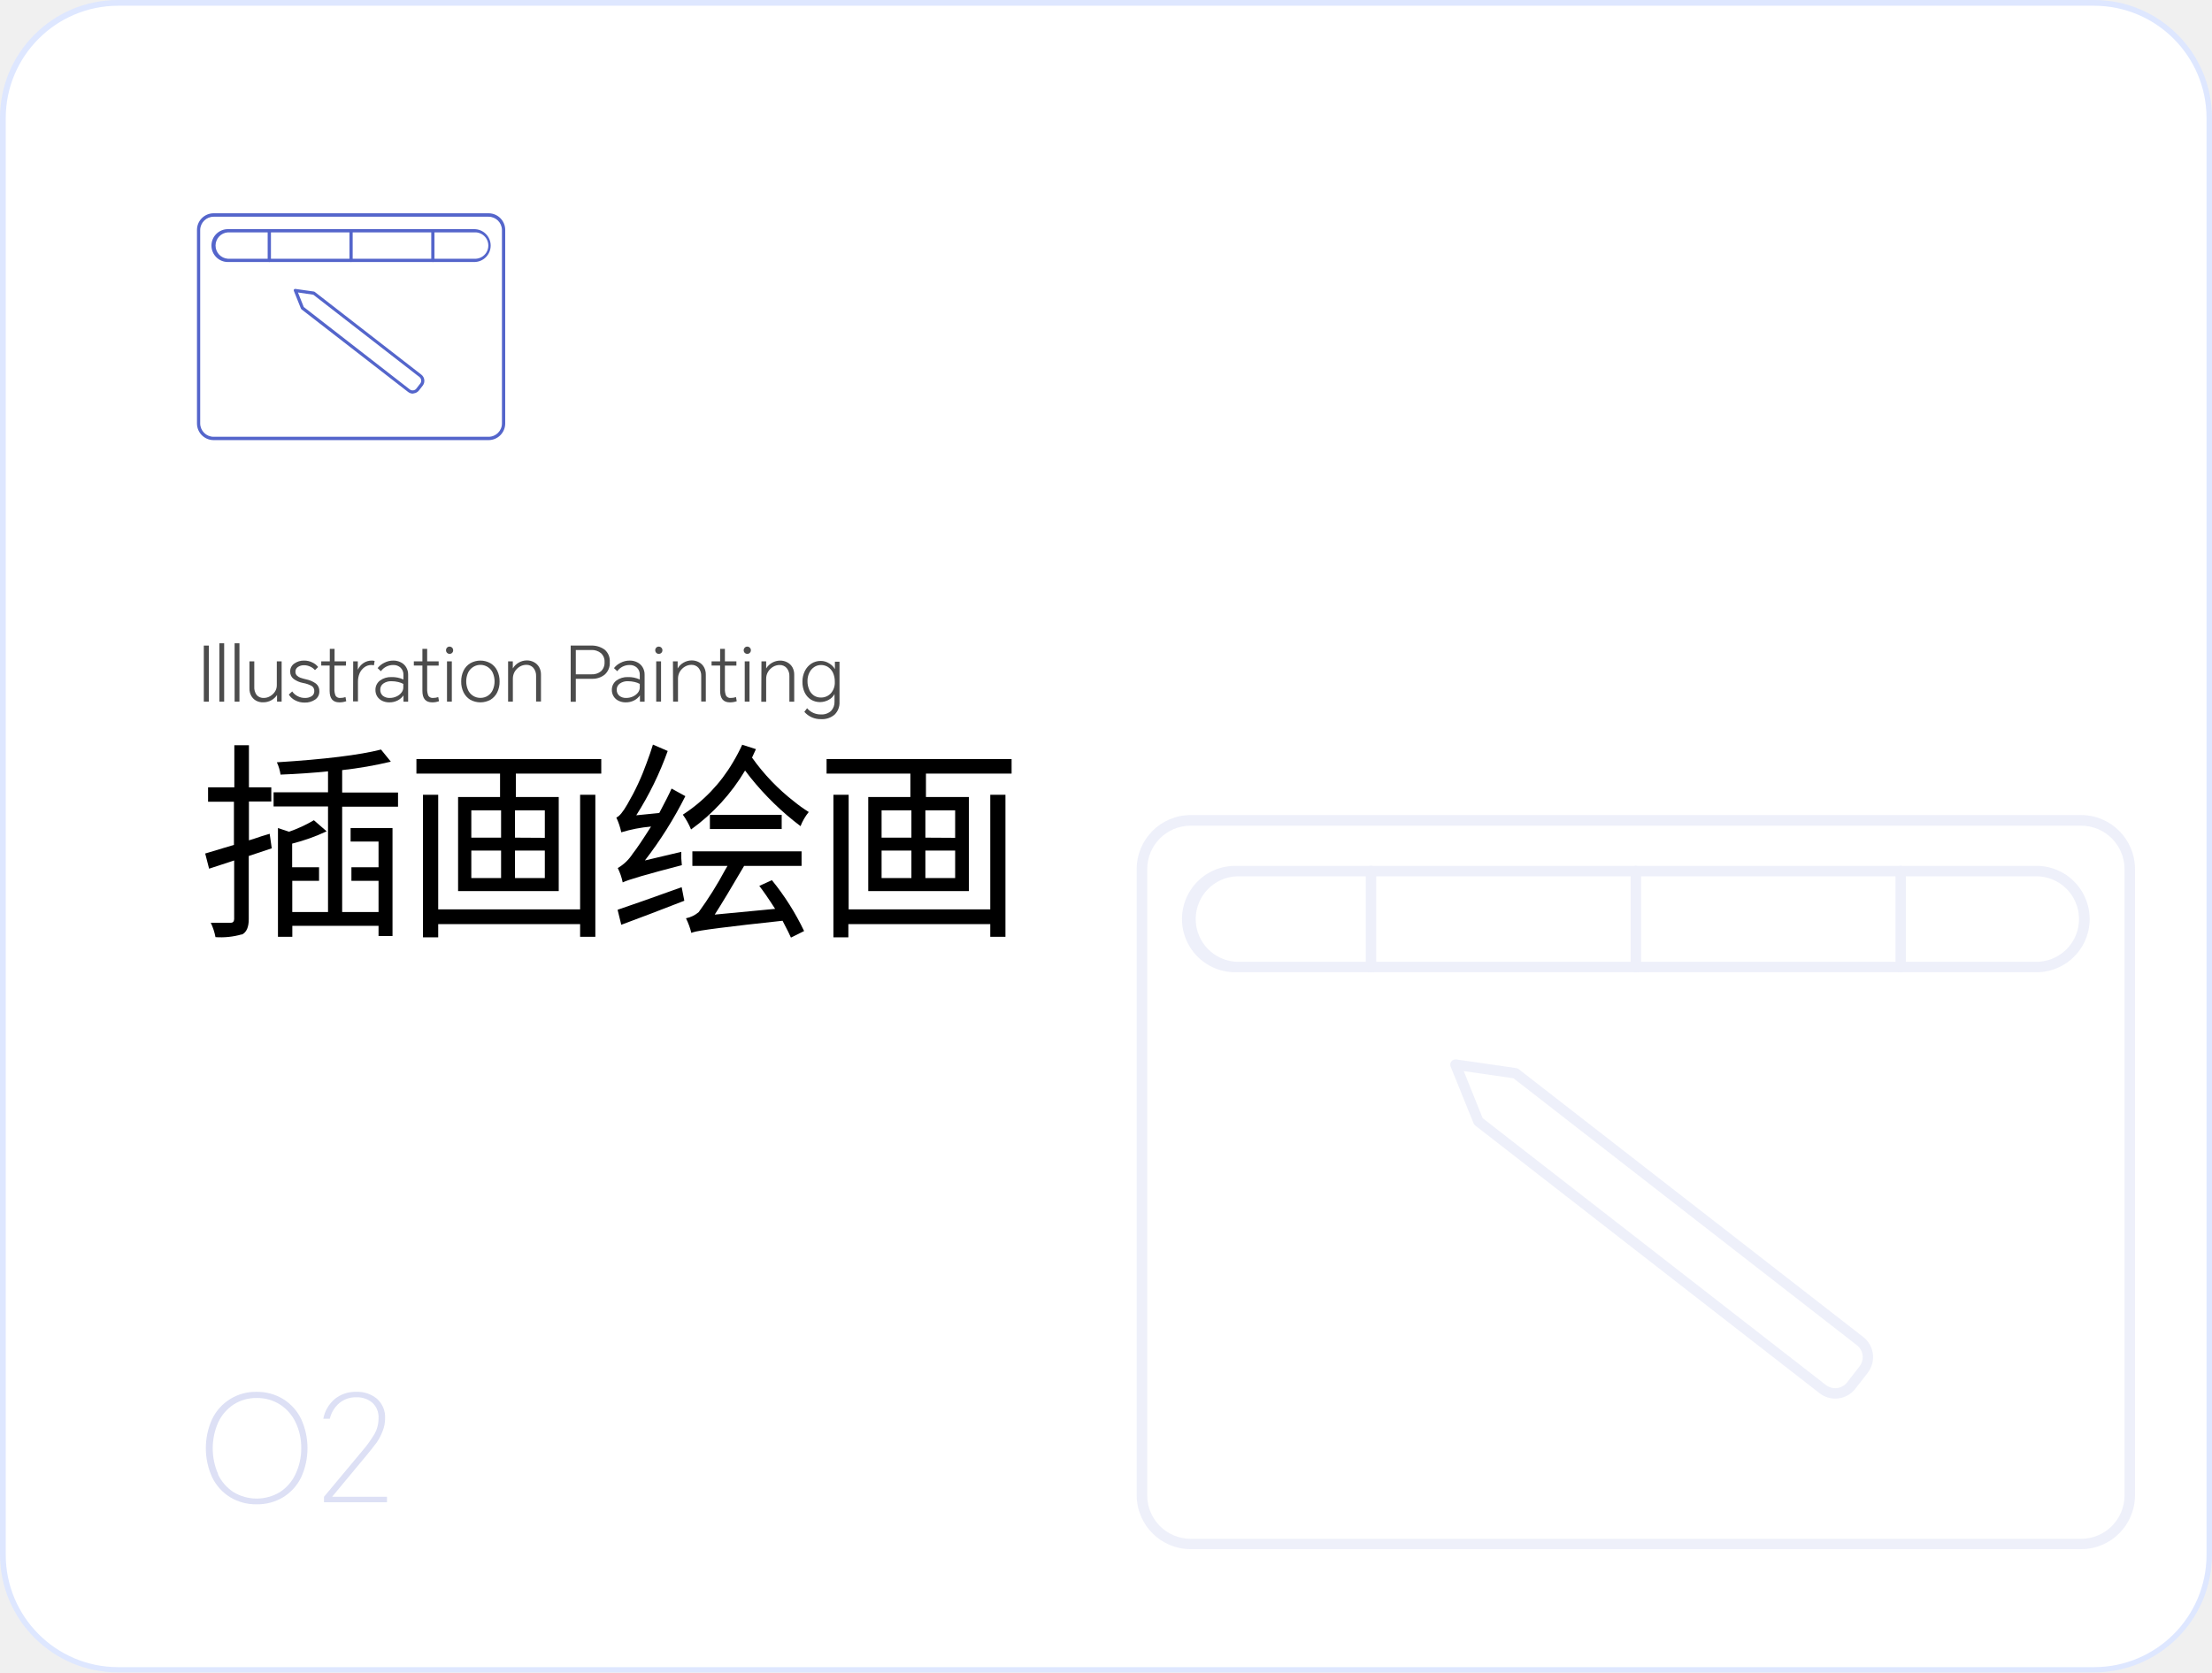
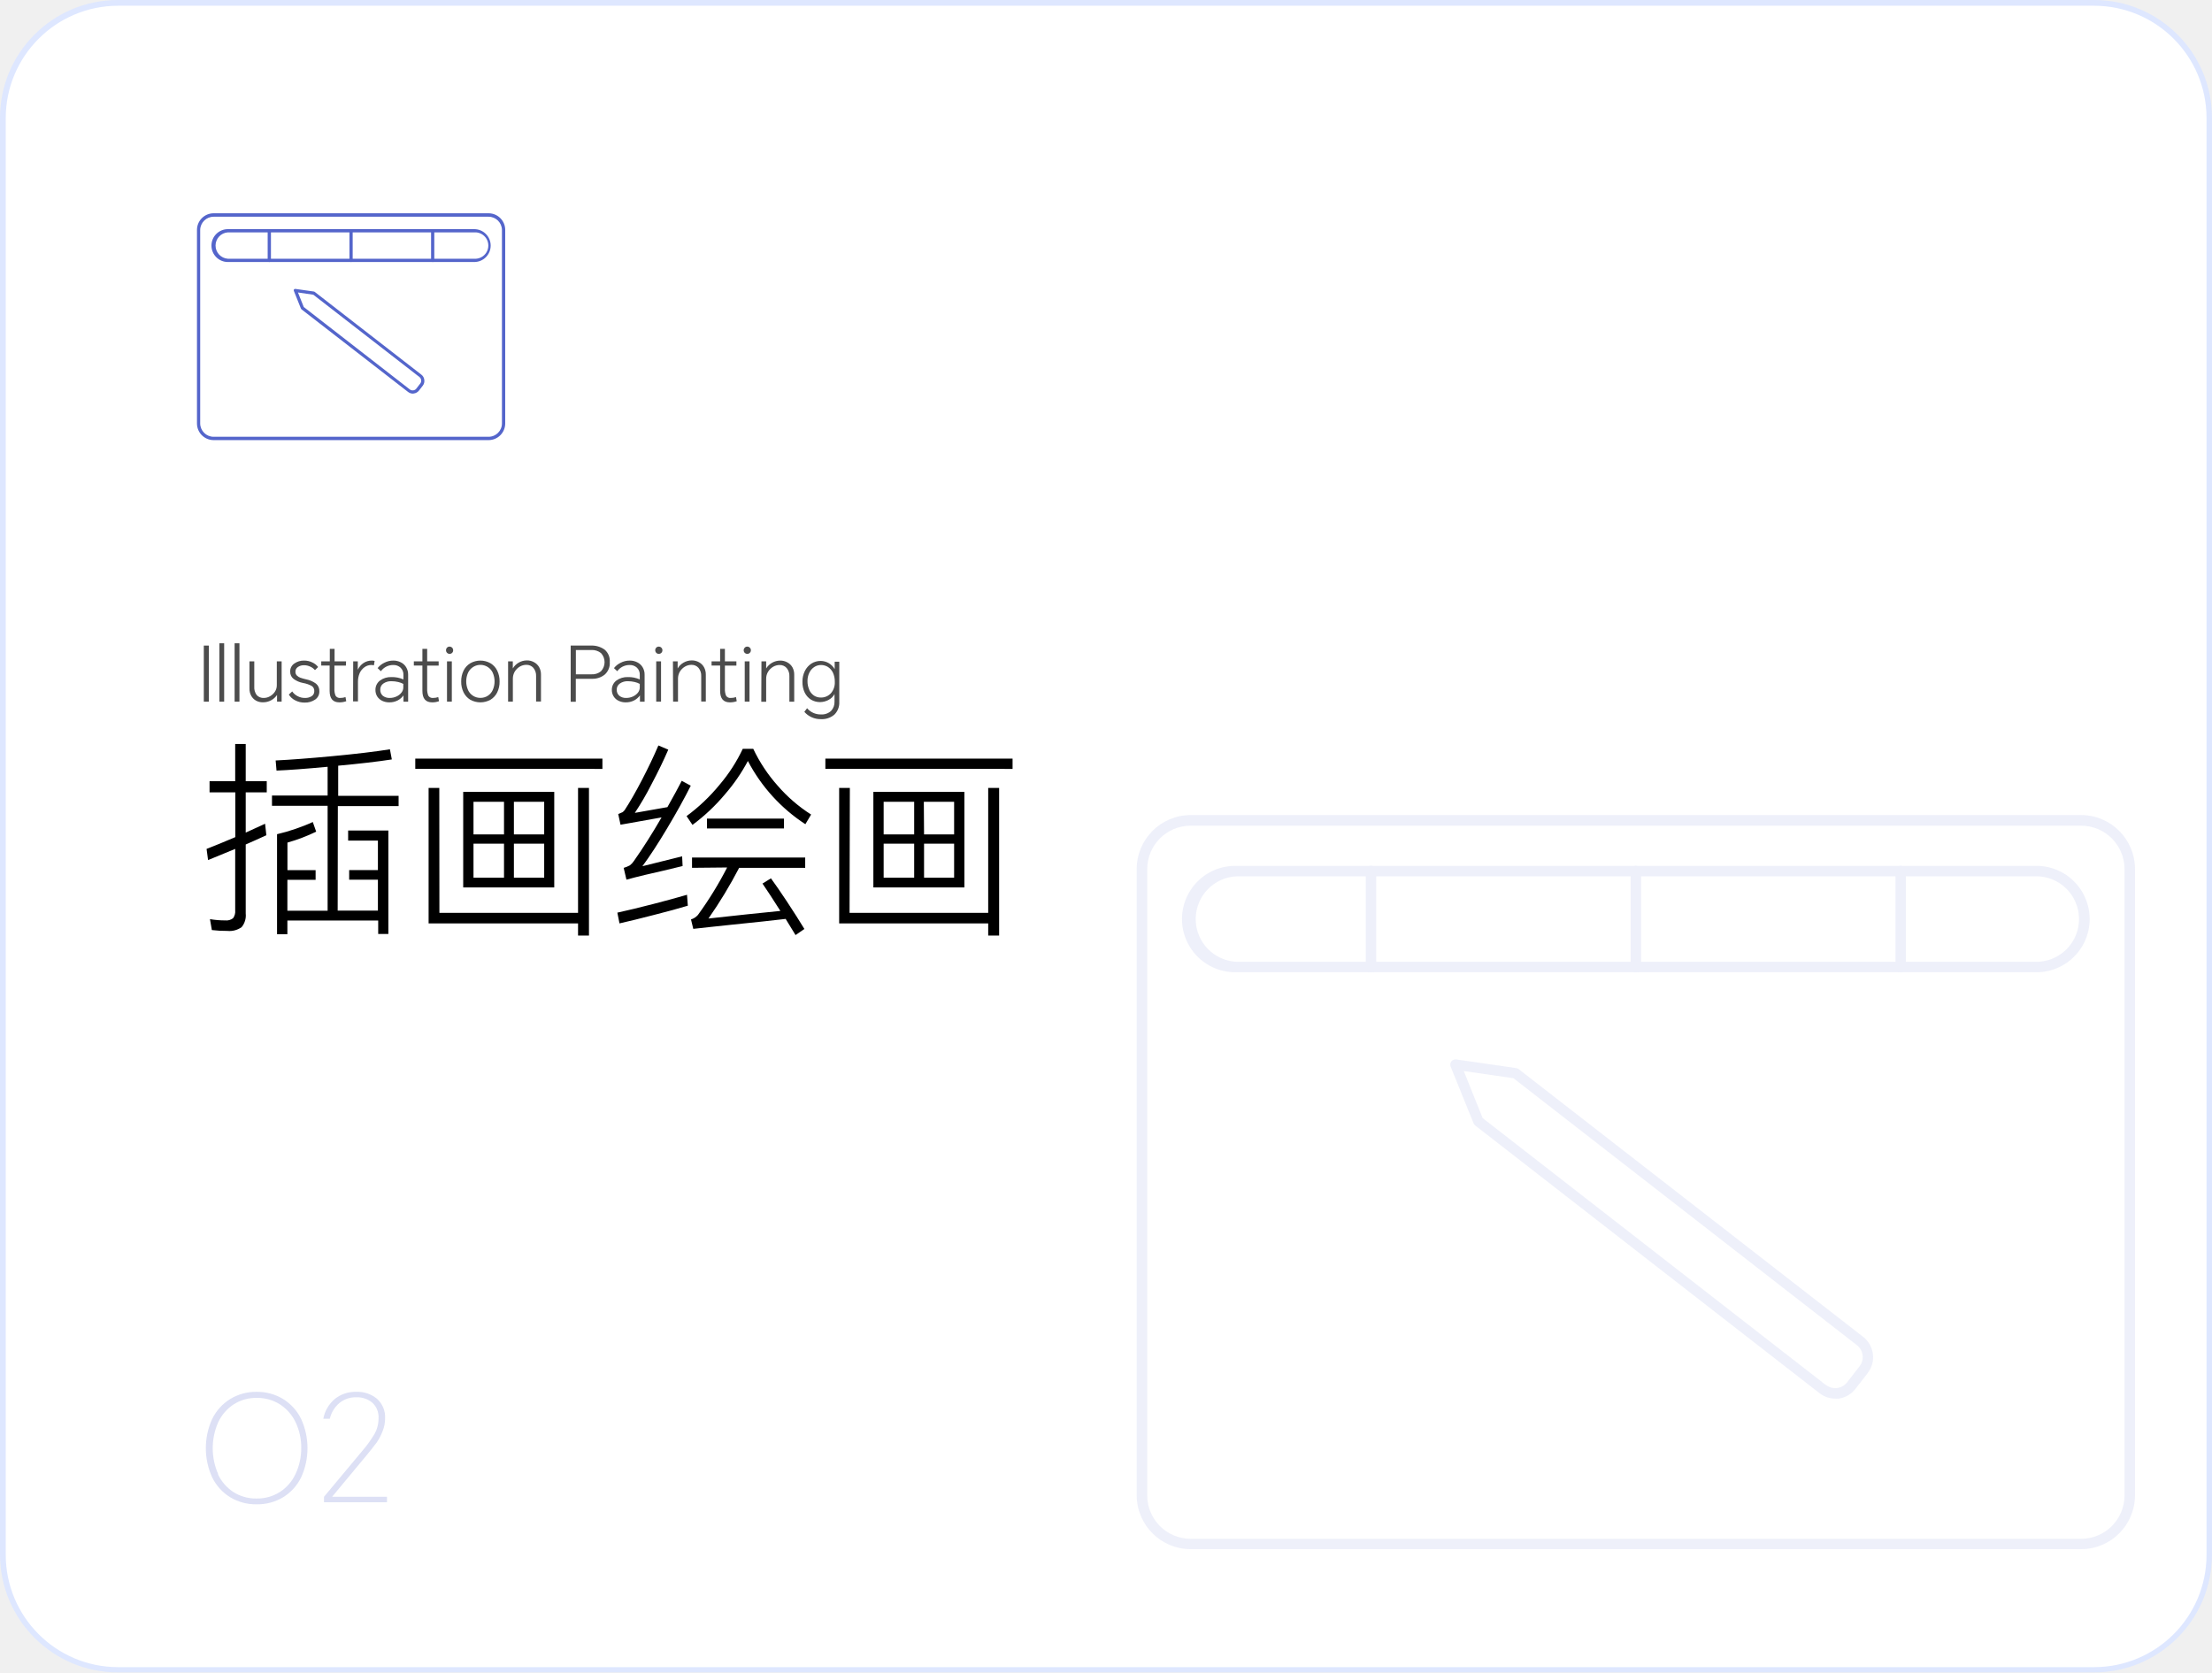
<svg xmlns="http://www.w3.org/2000/svg" viewBox="0 0 384.85 291.04">
  <defs>
    <style>.cls-1{fill:#fff;}.cls-2{fill:#dee7ff;}.cls-3{opacity:0.2;}.cls-4{fill:#5465cb;}.cls-5{fill:#4c4c4c;}.cls-6{opacity:0.1;}</style>
  </defs>
  <g id="图层_2" data-name="图层 2">
    <g id="图层_1-2" data-name="图层 1">
      <rect class="cls-1" x="0.48" y="0.48" width="383.9" height="290.08" rx="20.02" />
      <path class="cls-2" d="M364.36,291H20.5A20.53,20.53,0,0,1,0,270.54V20.5A20.52,20.52,0,0,1,20.5,0H364.36a20.51,20.51,0,0,1,20.49,20.5v250A20.52,20.52,0,0,1,364.36,291ZM20.5,1A19.57,19.57,0,0,0,1,20.5v250A19.56,19.56,0,0,0,20.5,290.08H364.36a19.56,19.56,0,0,0,19.54-19.54V20.5A19.57,19.57,0,0,0,364.36,1Z" />
      <g class="cls-3">
-         <path class="cls-4" d="M40.05,260.52a8.38,8.38,0,0,1-3.13-3.45,12.23,12.23,0,0,1,0-10.18,8.38,8.38,0,0,1,7.71-4.71,8.63,8.63,0,0,1,4.63,1.25,8.47,8.47,0,0,1,3.13,3.46,12.23,12.23,0,0,1,0,10.18,8.38,8.38,0,0,1-3.13,3.45,8.71,8.71,0,0,1-4.63,1.23A8.61,8.61,0,0,1,40.05,260.52Zm-2.13-4a7.55,7.55,0,0,0,2.71,3.11,7.81,7.81,0,0,0,8.06,0,7.43,7.43,0,0,0,2.72-3.13,10.32,10.32,0,0,0,1-4.53,10.08,10.08,0,0,0-1-4.52,7.59,7.59,0,0,0-2.73-3.09,7.4,7.4,0,0,0-4-1.11,7.27,7.27,0,0,0-4,1.11,7.58,7.58,0,0,0-2.71,3.12,11.17,11.17,0,0,0,0,9.06Z" />
+         <path class="cls-4" d="M40.05,260.52a8.38,8.38,0,0,1-3.13-3.45,12.23,12.23,0,0,1,0-10.18,8.41,8.41,0,0,1,3.13-3.46,8.53,8.53,0,0,1,4.58-1.25,8.63,8.63,0,0,1,4.63,1.25,8.41,8.41,0,0,1,3.13,3.46,12.23,12.23,0,0,1,0,10.18,8.38,8.38,0,0,1-3.13,3.45,8.71,8.71,0,0,1-4.63,1.23A8.61,8.61,0,0,1,40.05,260.52Zm-2.13-4a7.55,7.55,0,0,0,2.71,3.11,7.27,7.27,0,0,0,4,1.11,7.35,7.35,0,0,0,4.06-1.13,7.43,7.43,0,0,0,2.72-3.13,10.32,10.32,0,0,0,1-4.53,10.08,10.08,0,0,0-1-4.52,7.59,7.59,0,0,0-2.73-3.09,7.4,7.4,0,0,0-4-1.11,7.27,7.27,0,0,0-4,1.11,7.58,7.58,0,0,0-2.71,3.12,11.17,11.17,0,0,0,0,9.06Z" />
        <path class="cls-4" d="M56.37,260.44l6.59-7.9a20.39,20.39,0,0,0,2.18-3,5.48,5.48,0,0,0,.72-2.77,3.38,3.38,0,0,0-1.09-2.71,4.07,4.07,0,0,0-2.73-.93,4.43,4.43,0,0,0-3,1,5.12,5.12,0,0,0-1.66,2.73H56.25a5.89,5.89,0,0,1,2-3.44A5.66,5.66,0,0,1,62,242.18a5.24,5.24,0,0,1,3.59,1.21A4.26,4.26,0,0,1,67,246.8a5.88,5.88,0,0,1-.44,2.24,9.28,9.28,0,0,1-1,1.92c-.41.58-1,1.29-1.69,2.15-.1.13-.27.34-.51.61l-5.54,6.67v.05h9.51v.95H56.37Z" />
      </g>
      <path class="cls-5" d="M36.33,122.09h-.87v-9.76h.87Z" />
      <path class="cls-5" d="M38.17,111.93H39v10.16h-.83Z" />
      <path class="cls-5" d="M40.82,111.93h.84v10.16h-.84Z" />
-       <path class="cls-5" d="M44.56,121.92a2.17,2.17,0,0,1-.85-.85,2.52,2.52,0,0,1-.31-1.29v-4.7h.84v4.39a2.22,2.22,0,0,0,.42,1.47,1.57,1.57,0,0,0,1.25.5,2.15,2.15,0,0,0,1.08-.3,2.51,2.51,0,0,0,.85-.8,2,2,0,0,0,.32-1.08v-4.18H49v7h-.8v-1.15h0a3,3,0,0,1-1,.92,2.87,2.87,0,0,1-1.39.35A2.43,2.43,0,0,1,44.56,121.92Z" />
-       <path class="cls-5" d="M51.74,121.11a2.59,2.59,0,0,0,1.32.33,2.06,2.06,0,0,0,1.16-.3,1,1,0,0,0,.46-.88,1,1,0,0,0-.45-.91,4.92,4.92,0,0,0-1.49-.51,4.07,4.07,0,0,1-1.66-.71,1.53,1.53,0,0,1-.59-1.27,1.62,1.62,0,0,1,.72-1.41,2.83,2.83,0,0,1,1.7-.51,3.14,3.14,0,0,1,1.44.33,2.6,2.6,0,0,1,1,.79l-.55.54A2.35,2.35,0,0,0,54,116a2.49,2.49,0,0,0-1.09-.25,1.8,1.8,0,0,0-1.07.3.94.94,0,0,0-.44.83.9.9,0,0,0,.26.67,1.55,1.55,0,0,0,.62.38,9.67,9.67,0,0,0,1,.28,4.35,4.35,0,0,1,1.7.74,1.61,1.61,0,0,1,.58,1.32,1.67,1.67,0,0,1-.75,1.47,3.1,3.1,0,0,1-1.8.51,3.44,3.44,0,0,1-1.67-.4,2.68,2.68,0,0,1-1.09-1l.59-.54A2.45,2.45,0,0,0,51.74,121.11Z" />
+       <path class="cls-5" d="M44.56,121.92a2.17,2.17,0,0,1-.85-.85,2.52,2.52,0,0,1-.31-1.29v-4.7h.84v4.39a2.22,2.22,0,0,0,.42,1.47,1.57,1.57,0,0,0,1.25.5,2.15,2.15,0,0,0,1.08-.3,2.51,2.51,0,0,0,.85-.8,2,2,0,0,0,.32-1.08v-4.18H49v7h-.8v-1.16h0a2.92,2.92,0,0,1-2.42,1.28A2.43,2.43,0,0,1,44.56,121.92Z" />
+       <path class="cls-5" d="M51.74,121.11a2.59,2.59,0,0,0,1.32.33,2.06,2.06,0,0,0,1.16-.3,1,1,0,0,0,.46-.88,1,1,0,0,0-.45-.91,4.92,4.92,0,0,0-1.49-.51,4.07,4.07,0,0,1-1.66-.71,1.53,1.53,0,0,1-.59-1.27,1.62,1.62,0,0,1,.72-1.41,2.83,2.83,0,0,1,1.7-.51,3.14,3.14,0,0,1,1.44.33,2.6,2.6,0,0,1,1,.79l-.55.54A2.35,2.35,0,0,0,54,116a2.49,2.49,0,0,0-1.09-.25,1.8,1.8,0,0,0-1.07.3.94.94,0,0,0-.44.83.9.9,0,0,0,.26.67,1.55,1.55,0,0,0,.62.38,9.67,9.67,0,0,0,1,.28,4.21,4.21,0,0,1,1.7.74,1.61,1.61,0,0,1,.58,1.32,1.67,1.67,0,0,1-.75,1.47,3.1,3.1,0,0,1-1.8.51,3.44,3.44,0,0,1-1.67-.4,2.68,2.68,0,0,1-1.09-1l.59-.54A2.45,2.45,0,0,0,51.74,121.11Z" />
      <path class="cls-5" d="M60.18,115.81h-2v4a2.94,2.94,0,0,0,.2,1.24.87.87,0,0,0,.85.39,2.54,2.54,0,0,0,.88-.15l.13.72a3.41,3.41,0,0,1-1.19.2c-1.14,0-1.7-.66-1.7-2v-4.41H55.89v-.73h1.49V112.9h.83v2.18h2Z" />
-       <path class="cls-5" d="M61.45,115.08h.8v1.46h0a2.82,2.82,0,0,1,1-1.18,2.58,2.58,0,0,1,1.44-.42,1.77,1.77,0,0,1,.49.06l-.13.77a1.63,1.63,0,0,0-.47-.06,2,2,0,0,0-1.16.38,2.65,2.65,0,0,0-.83,1,3.67,3.67,0,0,0-.31,1.51v3.44h-.85Z" />
-       <path class="cls-5" d="M69.73,115.24a2.18,2.18,0,0,1,.93.85,2.41,2.41,0,0,1,.35,1.3v4.7H70.2V121h0a2.91,2.91,0,0,1-1,.87,3.09,3.09,0,0,1-1.49.34,2.84,2.84,0,0,1-1.2-.26,2.11,2.11,0,0,1-.87-.75,2.08,2.08,0,0,1-.32-1.14,2,2,0,0,1,.78-1.64,3.19,3.19,0,0,1,2-.61,4.75,4.75,0,0,1,2.09.42v-.79a1.64,1.64,0,0,0-.49-1.26,1.77,1.77,0,0,0-1.26-.47,2.62,2.62,0,0,0-2.17,1.08l-.57-.54a3.27,3.27,0,0,1,1.16-.93,3.36,3.36,0,0,1,1.59-.38A2.8,2.8,0,0,1,69.73,115.24Zm-3.13,5.82a1.83,1.83,0,0,0,1.21.38,2.69,2.69,0,0,0,1.16-.25,2.21,2.21,0,0,0,.87-.67,1.42,1.42,0,0,0,.33-.89V119a3.39,3.39,0,0,0-.88-.33,5,5,0,0,0-1.18-.14,2.33,2.33,0,0,0-1.41.4,1.26,1.26,0,0,0-.54,1.09A1.34,1.34,0,0,0,66.6,121.06Z" />
+       <path class="cls-5" d="M61.45,115.08h.8v1.46h0a2.82,2.82,0,0,1,1-1.18,2.58,2.58,0,0,1,1.44-.42,1.77,1.77,0,0,1,.49.06l-.13.77a1.63,1.63,0,0,0-.47-.06,2,2,0,0,0-1.16.38,2.58,2.58,0,0,0-.83,1,3.67,3.67,0,0,0-.31,1.51v3.44h-.85Z" />
+       <path class="cls-5" d="M69.73,115.24a2.18,2.18,0,0,1,.93.85,2.41,2.41,0,0,1,.35,1.3v4.7H70.2V121h0a3,3,0,0,1-1,.87,3.09,3.09,0,0,1-1.49.34,2.84,2.84,0,0,1-1.2-.26,2.11,2.11,0,0,1-.87-.75,2.08,2.08,0,0,1-.32-1.14,2,2,0,0,1,.78-1.64,3.19,3.19,0,0,1,2-.61,4.9,4.9,0,0,1,2.09.41v-.78a1.64,1.64,0,0,0-.49-1.26,1.77,1.77,0,0,0-1.26-.47,2.62,2.62,0,0,0-2.17,1.08l-.57-.54a3.27,3.27,0,0,1,1.16-.93,3.36,3.36,0,0,1,1.59-.38A2.8,2.8,0,0,1,69.73,115.24Zm-3.13,5.82a1.83,1.83,0,0,0,1.21.38,2.69,2.69,0,0,0,1.16-.25,2.21,2.21,0,0,0,.87-.67,1.42,1.42,0,0,0,.33-.89V119a3.39,3.39,0,0,0-.88-.33,5,5,0,0,0-1.18-.14,2.33,2.33,0,0,0-1.41.4,1.26,1.26,0,0,0-.54,1.09A1.34,1.34,0,0,0,66.6,121.06Z" />
      <path class="cls-5" d="M76.32,115.81h-2v4a2.94,2.94,0,0,0,.2,1.24.87.87,0,0,0,.85.39,2.54,2.54,0,0,0,.88-.15l.13.72a3.41,3.41,0,0,1-1.19.2c-1.14,0-1.7-.66-1.7-2v-4.41H72v-.73h1.49V112.9h.83v2.18h2Z" />
      <path class="cls-5" d="M77.77,112.7a.55.55,0,0,1,.44-.19.62.62,0,0,1,.63.64.6.6,0,0,1-.62.62.59.59,0,0,1-.44-.18.62.62,0,0,1-.18-.44A.6.6,0,0,1,77.77,112.7Zm0,2.38h.84v7h-.84Z" />
      <path class="cls-5" d="M80.66,116.67a3.06,3.06,0,0,1,1.17-1.27,3.56,3.56,0,0,1,3.5,0,3.06,3.06,0,0,1,1.17,1.27,4.16,4.16,0,0,1,.42,1.91,4.11,4.11,0,0,1-.42,1.91,3.12,3.12,0,0,1-1.17,1.27,3.63,3.63,0,0,1-3.5,0,3.12,3.12,0,0,1-1.17-1.27,4.11,4.11,0,0,1-.42-1.91A4.16,4.16,0,0,1,80.66,116.67Zm.77,3.4a2.35,2.35,0,0,0,.88,1,2.31,2.31,0,0,0,1.28.36,2.31,2.31,0,0,0,2.14-1.37,3.71,3.71,0,0,0,0-3,2.36,2.36,0,0,0-3.42-1,2.38,2.38,0,0,0-.88,1,3.71,3.71,0,0,0,0,3Z" />
-       <path class="cls-5" d="M88.4,115.08h.82v1.23h0a2.79,2.79,0,0,1,1-1,2.84,2.84,0,0,1,1.44-.4,2.6,2.6,0,0,1,1.25.31,2.23,2.23,0,0,1,.89.86,2.61,2.61,0,0,1,.32,1.3v4.68h-.85v-4.41a2.1,2.1,0,0,0-.47-1.44,1.57,1.57,0,0,0-1.24-.53,2.21,2.21,0,0,0-1.14.32,2.59,2.59,0,0,0-.87.87,2.4,2.4,0,0,0-.32,1.21v4H88.4Z" />
-       <path class="cls-5" d="M99.29,112.33h3.48a3.83,3.83,0,0,1,2.42.7,2.58,2.58,0,0,1,.9,2.17,2.65,2.65,0,0,1-.88,2.18,3.36,3.36,0,0,1-2.21.73h-2.82v4h-.89Zm3.6,5a2.41,2.41,0,0,0,1.67-.53,2,2,0,0,0,.62-1.59,1.94,1.94,0,0,0-.63-1.57,2.46,2.46,0,0,0-1.66-.54h-2.71v4.23Z" />
-       <path class="cls-5" d="M110.87,115.24a2.18,2.18,0,0,1,.93.85,2.41,2.41,0,0,1,.35,1.3v4.7h-.81V121h0a2.88,2.88,0,0,1-1,.87,3.13,3.13,0,0,1-1.5.34,2.76,2.76,0,0,1-1.19-.26,2.05,2.05,0,0,1-1.2-1.89,2,2,0,0,1,.78-1.64,3.22,3.22,0,0,1,2-.61,4.7,4.7,0,0,1,2.08.42v-.79a1.64,1.64,0,0,0-.49-1.26,1.77,1.77,0,0,0-1.26-.47,2.62,2.62,0,0,0-2.17,1.08l-.57-.54a3.27,3.27,0,0,1,1.16-.93,3.39,3.39,0,0,1,1.59-.38A2.8,2.8,0,0,1,110.87,115.24Zm-3.12,5.82a1.78,1.78,0,0,0,1.2.38,2.77,2.77,0,0,0,1.17-.25,2.36,2.36,0,0,0,.87-.67,1.47,1.47,0,0,0,.32-.89V119a3.25,3.25,0,0,0-.88-.33,5,5,0,0,0-1.18-.14,2.28,2.28,0,0,0-1.4.4,1.25,1.25,0,0,0-.55,1.09A1.32,1.32,0,0,0,107.75,121.06Z" />
+       <path class="cls-5" d="M88.4,115.08h.82v1.23h0a2.79,2.79,0,0,1,1-1,2.84,2.84,0,0,1,1.44-.4,2.49,2.49,0,0,1,1.25.31,2.23,2.23,0,0,1,.89.86,2.61,2.61,0,0,1,.32,1.3v4.68h-.85v-4.41a2.1,2.1,0,0,0-.47-1.44,1.57,1.57,0,0,0-1.24-.53,2.21,2.21,0,0,0-1.14.32,2.59,2.59,0,0,0-.87.87,2.4,2.4,0,0,0-.32,1.21v4H88.4Z" />
+       <path class="cls-5" d="M99.29,112.33h3.48a3.83,3.83,0,0,1,2.42.7,2.58,2.58,0,0,1,.9,2.17,2.65,2.65,0,0,1-.88,2.18,3.36,3.36,0,0,1-2.21.73h-2.82v4h-.89Zm3.6,5a2.41,2.41,0,0,0,1.67-.53,2.32,2.32,0,0,0,0-3.17,2.5,2.5,0,0,0-1.66-.53h-2.71v4.23Z" />
+       <path class="cls-5" d="M110.87,115.24a2.18,2.18,0,0,1,.93.85,2.41,2.41,0,0,1,.35,1.3v4.7h-.81V121h0a3,3,0,0,1-1,.87,3.13,3.13,0,0,1-1.5.34,2.76,2.76,0,0,1-1.19-.26,2.05,2.05,0,0,1-1.2-1.89,2,2,0,0,1,.78-1.64,3.22,3.22,0,0,1,2-.61,4.85,4.85,0,0,1,2.08.41v-.78a1.64,1.64,0,0,0-.49-1.26,1.77,1.77,0,0,0-1.26-.47,2.62,2.62,0,0,0-2.17,1.08l-.57-.54a3.27,3.27,0,0,1,1.16-.93,3.39,3.39,0,0,1,1.59-.38A2.8,2.8,0,0,1,110.87,115.24Zm-3.12,5.82a1.78,1.78,0,0,0,1.2.38,2.77,2.77,0,0,0,1.17-.25,2.36,2.36,0,0,0,.87-.67,1.47,1.47,0,0,0,.32-.89V119a3.25,3.25,0,0,0-.88-.33,5,5,0,0,0-1.18-.14,2.28,2.28,0,0,0-1.4.4,1.25,1.25,0,0,0-.55,1.09A1.32,1.32,0,0,0,107.75,121.06Z" />
      <path class="cls-5" d="M114.17,112.7a.55.55,0,0,1,.44-.19.6.6,0,0,1,.46.19.61.61,0,0,1,.18.45.62.62,0,0,1-.18.44.61.61,0,0,1-.45.18.59.59,0,0,1-.44-.18.62.62,0,0,1-.18-.44A.6.6,0,0,1,114.17,112.7Zm0,2.38h.84v7h-.84Z" />
-       <path class="cls-5" d="M117.08,115.08h.82v1.23h0a2.79,2.79,0,0,1,1-1,2.84,2.84,0,0,1,1.44-.4,2.67,2.67,0,0,1,1.26.31,2.21,2.21,0,0,1,.88.86,2.61,2.61,0,0,1,.32,1.3v4.68H122v-4.41a2.1,2.1,0,0,0-.47-1.44,1.57,1.57,0,0,0-1.23-.53,2.24,2.24,0,0,0-1.15.32,2.59,2.59,0,0,0-.87.87,2.4,2.4,0,0,0-.32,1.21v4h-.85Z" />
+       <path class="cls-5" d="M117.08,115.08h.82v1.23h0a2.79,2.79,0,0,1,1-1,2.84,2.84,0,0,1,1.44-.4,2.56,2.56,0,0,1,1.26.31,2.21,2.21,0,0,1,.88.86,2.61,2.61,0,0,1,.32,1.3v4.68H122v-4.41a2.1,2.1,0,0,0-.47-1.44,1.57,1.57,0,0,0-1.23-.53,2.24,2.24,0,0,0-1.15.32,2.59,2.59,0,0,0-.87.87,2.4,2.4,0,0,0-.32,1.21v4h-.85Z" />
      <path class="cls-5" d="M128.12,115.81h-2v4a2.94,2.94,0,0,0,.2,1.24.86.86,0,0,0,.85.39,2.58,2.58,0,0,0,.88-.15l.13.72a3.41,3.41,0,0,1-1.19.2c-1.14,0-1.7-.66-1.7-2v-4.41h-1.49v-.73h1.49V112.9h.83v2.18h2Z" />
      <path class="cls-5" d="M129.57,112.7a.54.54,0,0,1,.43-.19.59.59,0,0,1,.46.19.61.61,0,0,1,.18.45.62.62,0,0,1-.18.44.6.6,0,0,1-.44.18.61.61,0,0,1-.45-.18.62.62,0,0,1-.18-.44A.61.61,0,0,1,129.57,112.7Zm0,2.38h.83v7h-.83Z" />
-       <path class="cls-5" d="M132.48,115.08h.82v1.23h0a2.89,2.89,0,0,1,2.43-1.37,2.6,2.6,0,0,1,1.25.31,2.23,2.23,0,0,1,.89.86,2.6,2.6,0,0,1,.31,1.3v4.68h-.84v-4.41a2.1,2.1,0,0,0-.47-1.44,1.57,1.57,0,0,0-1.24-.53,2.21,2.21,0,0,0-1.14.32,2.59,2.59,0,0,0-.87.87,2.31,2.31,0,0,0-.32,1.21v4h-.85Z" />
-       <path class="cls-5" d="M139.94,123.86l.48-.63a3.06,3.06,0,0,0,2.41,1.08,2.37,2.37,0,0,0,1.77-.62,2.22,2.22,0,0,0,.59-1.6v-1.33h0a2.3,2.3,0,0,1-1,1,3.09,3.09,0,0,1-3.06,0,3.06,3.06,0,0,1-1.11-1.22,4.2,4.2,0,0,1-.41-1.91,4.1,4.1,0,0,1,.42-1.88,3.26,3.26,0,0,1,1.14-1.29,3,3,0,0,1,1.62-.46,2.69,2.69,0,0,1,1.47.43,2.61,2.61,0,0,1,1,1h0v-1.29h.8v7a2.88,2.88,0,0,1-.85,2.2,3.31,3.31,0,0,1-2.35.79A3.73,3.73,0,0,1,139.94,123.86Zm.85-3.83a2.37,2.37,0,0,0,.83,1,2.15,2.15,0,0,0,1.15.34,2.32,2.32,0,0,0,1.8-.75,2.81,2.81,0,0,0,.67-2,3.6,3.6,0,0,0-.32-1.57,2.45,2.45,0,0,0-.87-1,2.29,2.29,0,0,0-1.2-.34,2.12,2.12,0,0,0-1.2.36,2.46,2.46,0,0,0-.85,1,3.22,3.22,0,0,0-.31,1.45A3.57,3.57,0,0,0,140.79,120Z" />
-       <path d="M46.92,145.08l.36,2.53-4,1.33v11c0,1.36-.38,2.24-1.14,2.65l-.11,0a13.24,13.24,0,0,1-4.54.47,10,10,0,0,0-.82-2.5c1.78,0,2.94,0,3.46,0s.59-.34.61-.65V149.72l-4.36,1.43-.68-2.64,5-1.5V139.5H36.2V137h4.57v-7.33h2.54V137H47.2v2.46H43.31v6.76c.52-.15,1.28-.4,2.29-.75Zm12.61,13.61h6.33v-5.43H61.14V150.9h4.72v-4.47H61v-2.35h7.29v18.79H65.86v-1.78h-15V163h-2.5V144.08l1.93.64a23.89,23.89,0,0,0,4.32-2l2.22,1.93a33.79,33.79,0,0,1-6,2.14v4.11h4.68v2.36H50.85v5.43h6.22V140.32H47.6v-2.46h9.47v-3.65q-3.87.4-8.26.57a7.52,7.52,0,0,0-.64-2.14q12.46-.78,18.12-2.22L68,132.53A69.89,69.89,0,0,1,59.53,134v3.9h9.72v2.46H59.53Z" />
-       <path d="M72.45,132.07h32.16v2.54H89.75v4.07h7.46v16.37H79.7V138.68H87v-4.07H72.45Zm28.48,26.16V138.29h2.65V163h-2.65V160.8H76.24v2.29H73.59v-24.8h2.65v19.94ZM82,141v4.75h5.18V141Zm0,7v4.78h5.18v-4.78Zm12.79-2.22V141H89.6v4.75Zm0,7v-4.78H89.6v4.78Z" />
-       <path d="M112.2,149.72l6.33-1.5a15.39,15.39,0,0,0,.1,2.32q-9,2.33-10.29,3a10,10,0,0,0-.86-2.5,7.67,7.67,0,0,0,2.58-2.47c.71-.9,1.78-2.49,3.21-4.75a25.5,25.5,0,0,0-5.18,1,11.59,11.59,0,0,0-.86-2.57c.53-.19,1.17-1,1.93-2.32a42.77,42.77,0,0,0,3.36-7.22c.43-1.15.79-2.19,1.08-3.15l2.57,1.11a56,56,0,0,1-5.47,11.19l4-.4q1.6-3,2.14-4.25l2.4,1.32A68.93,68.93,0,0,1,112.2,149.72Zm-4.11,11.19-.64-2.61c2.48-.83,6.19-2.15,11.15-3.93l.46,2.36L113.17,159Zm21-31.34,2.43.78s-.23.52-.68,1.47a36.1,36.1,0,0,0,7.33,7.65,25,25,0,0,0,2.54,1.82,8.94,8.94,0,0,0-1.43,2.46,49.06,49.06,0,0,1-8.72-8.47c-.34-.42-.65-.83-.93-1.21a34.08,34.08,0,0,1-9.4,10.26,12.18,12.18,0,0,0-1.43-2.58,27.29,27.29,0,0,0,8.72-9.11A31.81,31.81,0,0,0,129.14,129.57Zm3,24.58,2.21-1A44.27,44.27,0,0,1,139.9,162l-2.29,1.14c-.14-.36-.63-1.34-1.46-2.93q-14.27,1.53-15.55,2a1.33,1.33,0,0,0-.32.11,12.34,12.34,0,0,0-.93-2.54,4.87,4.87,0,0,0,2.21-1.07,62.62,62.62,0,0,0,4.61-7.36c.15-.24.28-.46.4-.68h-6.11v-2.54h19v2.54h-10q-3.32,5.68-5.11,8.47l10.51-1C133.69,156.32,132.77,155,132.11,154.15Zm-8.58-9.9v-2.46H136v2.46Z" />
-       <path d="M143.81,132.07H176v2.54H161.1v4.07h7.47v16.37H151.06V138.68h7.33v-4.07H143.81Zm28.48,26.16V138.29h2.64V163h-2.64V160.8H147.6v2.29H145v-24.8h2.65v19.94ZM153.38,141v4.75h5.19V141Zm0,7v4.78h5.19v-4.78Zm12.8-2.22V141H161v4.75Zm0,7v-4.78H161v4.78Z" />
+       <path class="cls-5" d="M132.48,115.08h.82v1.23h0a2.89,2.89,0,0,1,2.43-1.37,2.49,2.49,0,0,1,1.25.31,2.23,2.23,0,0,1,.89.86,2.6,2.6,0,0,1,.31,1.3v4.68h-.84v-4.41a2.1,2.1,0,0,0-.47-1.44,1.57,1.57,0,0,0-1.24-.53,2.21,2.21,0,0,0-1.14.32,2.59,2.59,0,0,0-.87.87,2.31,2.31,0,0,0-.32,1.21v4h-.85Z" />
+       <path class="cls-5" d="M139.94,123.86l.48-.63a3.06,3.06,0,0,0,2.41,1.08,2.37,2.37,0,0,0,1.77-.62,2.22,2.22,0,0,0,.59-1.6v-1.33h0a2.3,2.3,0,0,1-1,1,3.09,3.09,0,0,1-3.06,0,3.06,3.06,0,0,1-1.11-1.22,4.2,4.2,0,0,1-.41-1.91,4.1,4.1,0,0,1,.42-1.88,3.26,3.26,0,0,1,1.14-1.29,3,3,0,0,1,1.62-.46,2.83,2.83,0,0,1,2.43,1.43h0v-1.29h.8v7a2.88,2.88,0,0,1-.85,2.2,3.31,3.31,0,0,1-2.35.79A3.73,3.73,0,0,1,139.94,123.86Zm.85-3.83a2.37,2.37,0,0,0,.83,1,2.15,2.15,0,0,0,1.15.34,2.32,2.32,0,0,0,1.8-.75,2.81,2.81,0,0,0,.67-2,3.6,3.6,0,0,0-.32-1.57,2.45,2.45,0,0,0-.87-1,2.29,2.29,0,0,0-1.2-.34,2.12,2.12,0,0,0-1.2.36,2.46,2.46,0,0,0-.85,1,3.22,3.22,0,0,0-.31,1.45A3.57,3.57,0,0,0,140.79,120Z" />
+       <path d="M42.75,129.45v6.48h3.66v1.94H42.75v7l3.37-1.54.22,2c-1.37.63-2.57,1.17-3.59,1.61v12a3.19,3.19,0,0,1-.71,2.38,3.64,3.64,0,0,1-2.47.66,22.1,22.1,0,0,1-2.71-.15l-.33-1.9a15.65,15.65,0,0,0,2.63.22,1.93,1.93,0,0,0,1.39-.38,2,2,0,0,0,.37-1.38V147.71q-3.41,1.42-4.72,1.94l-.26-1.94c1.3-.51,3-1.19,5-2.05v-7.79H36.46v-1.94h4.46v-6.48Zm16,29h7v-5.38h-5v-1.68h5v-5.13H60.57v-1.75h7v18H65.8v-2.34H50v2.38H48.2V145.15a31.09,31.09,0,0,0,3.22-.93c1.17-.41,2.17-.8,3-1.19l.59,1.68a30.38,30.38,0,0,1-5,1.9v4.8h4.9v1.68H50v5.38h7V140.21H47.32v-1.79H57v-5q-5.79.54-8.89.66l-.15-1.76q3.81-.18,9.88-.75t10-1.19l.33,1.76q-3.77.58-9.33,1.09v5.24H69.35v1.79H58.78Z" />
+       <path d="M72.25,133.77V132h32.56v1.79Zm4.2,25.07h24.12V137.1h1.9v25.69h-1.9v-2.12h-26V137.1h1.86Zm4.14-4.43V137.79H96.43v16.62Zm7.1-9.22v-5.68H82.38v5.68Zm0,1.61H82.38v5.92h5.31Zm1.72-1.61h5.27v-5.68H89.41Zm0,1.61v5.92h5.27V146.8Z" />
+       <path d="M107.41,158.8c1.78-.39,3.86-.89,6.22-1.5s4.33-1.15,5.9-1.61l.14,1.9q-2.34.71-5.82,1.59c-2.31.6-4.34,1.1-6.07,1.49Zm.55-15.3-.4-1.86a7.18,7.18,0,0,0,.73-.31,1.34,1.34,0,0,0,.4-.39q1.32-2,3-5.23t2.86-6l1.72.73q-1.24,2.86-2.91,6a49.17,49.17,0,0,1-2.91,5l5.67-1c1.12-2,1.95-3.5,2.49-4.58l1.57.85q-1.64,3.28-4.08,7.37t-4.33,6.64l6.91-1.72.08,1.69q-3.7.91-6.48,1.53l-1.79.44-1.5.4-.48-2.05a5.66,5.66,0,0,0,1.06-.43,3,3,0,0,0,.7-.74q2.42-3.44,4.83-7.61l-5.6,1Zm23.09-13.21a27.21,27.21,0,0,0,4.27,6.44,26.47,26.47,0,0,0,5.8,5l-1,1.68a29.35,29.35,0,0,1-10-11,31.21,31.21,0,0,1-4,5.81,32.81,32.81,0,0,1-5.64,5.31L119.45,142a31.51,31.51,0,0,0,5.78-5.5,28.06,28.06,0,0,0,4-6.21ZM120.4,151v-1.79h19.69V151H128.6a78.9,78.9,0,0,1-5.34,8.82q7.32-.81,12.51-1.32c-1.27-2-2.3-3.59-3.11-4.76l1.47-.91q1,1.35,2.76,4c1.18,1.79,2.2,3.4,3.06,4.81l-1.54,1.06-1.72-2.81c-2.3.27-5.39.61-9.3,1l-3.77.4-3,.33-.4-1.64a2.62,2.62,0,0,0,1.2-.77,62.07,62.07,0,0,0,5.09-8.27Zm2.6-6.85v-1.71h13.4v1.71Z" />
+       <path d="M143.6,133.77V132h32.57v1.79Zm4.21,25.07h24.12V137.1h1.9v25.69h-1.9v-2.12H146V137.1h1.86Zm4.14-4.43V137.79h15.84v16.62Zm7.1-9.22v-5.68h-5.31v5.68Zm0,1.61h-5.31v5.92h5.31Zm1.72-1.61H166v-5.68h-5.27Zm0,1.61v5.92H166V146.8Z" />
      <path class="cls-4" d="M85,76.58H37.16a2.9,2.9,0,0,1-2.89-2.89V40a2.9,2.9,0,0,1,2.89-2.89H85A2.9,2.9,0,0,1,87.9,40V73.69A2.9,2.9,0,0,1,85,76.58ZM37.16,37.71A2.34,2.34,0,0,0,34.83,40V73.69A2.34,2.34,0,0,0,37.16,76H85a2.33,2.33,0,0,0,2.33-2.33V40A2.33,2.33,0,0,0,85,37.71Z" />
      <path class="cls-4" d="M82.51,45.59H39.65a2.86,2.86,0,0,1,0-5.72H82.51a2.86,2.86,0,0,1,0,5.72ZM39.65,40.43a2.3,2.3,0,0,0,0,4.59H82.51a2.3,2.3,0,1,0,0-4.59Z" />
-       <path class="cls-4" d="M61.08,45.59a.29.29,0,0,1-.28-.28V40.15a.29.29,0,0,1,.28-.28.28.28,0,0,1,.28.28v5.16A.28.28,0,0,1,61.08,45.59Z" />
-       <path class="cls-4" d="M46.86,45.59a.29.29,0,0,1-.29-.28V40.15a.29.29,0,0,1,.57,0v5.16A.29.29,0,0,1,46.86,45.59Z" />
-       <path class="cls-4" d="M75.31,45.59a.29.29,0,0,1-.28-.28V40.15a.29.29,0,0,1,.28-.28.28.28,0,0,1,.28.28v5.16A.28.28,0,0,1,75.31,45.59Z" />
-       <path class="cls-4" d="M71.79,68.49A1.38,1.38,0,0,1,71,68.2L52.45,53.82a.27.27,0,0,1-.09-.12l-1.22-3.05a.28.28,0,0,1,0-.28.26.26,0,0,1,.26-.1l3.23.46a.31.31,0,0,1,.13.06L73.3,65.18a1.37,1.37,0,0,1,.27,1.89l0,0-.67.86a1.35,1.35,0,0,1-.92.52ZM52.85,53.42,71.3,67.76a.79.79,0,0,0,.59.16.76.76,0,0,0,.54-.3l.65-.84,0,0A.82.82,0,0,0,73,65.62L54.51,51.28l-2.67-.39Z" />
+       <path class="cls-4" d="M61.08,45.59a.29.29,0,0,1-.28-.29V40.15a.29.29,0,0,1,.28-.28.28.28,0,0,1,.28.28V45.3A.28.28,0,0,1,61.08,45.59Z" />
+       <path class="cls-4" d="M46.86,45.59a.29.29,0,0,1-.29-.29V40.15a.29.29,0,0,1,.57,0V45.3A.29.29,0,0,1,46.86,45.59Z" />
+       <path class="cls-4" d="M75.31,45.59A.29.29,0,0,1,75,45.3V40.15a.29.29,0,0,1,.28-.28.28.28,0,0,1,.28.28V45.3A.28.28,0,0,1,75.31,45.59Z" />
+       <path class="cls-4" d="M71.79,68.49A1.38,1.38,0,0,1,71,68.2L52.45,53.82a.27.27,0,0,1-.09-.12l-1.22-3.05a.28.28,0,0,1,0-.28.26.26,0,0,1,.26-.1l3.23.46a.31.31,0,0,1,.13.06L73.3,65.18a1.31,1.31,0,0,1,.52.91,1.33,1.33,0,0,1-.25,1l0,0-.67.86a1.35,1.35,0,0,1-.92.52ZM52.85,53.42,71.3,67.76a.79.79,0,0,0,.59.16.76.76,0,0,0,.54-.3l.65-.84,0,0A.82.82,0,0,0,73,65.62L54.51,51.28l-2.67-.39Z" />
      <g class="cls-6">
        <path class="cls-4" d="M362.08,269.55H207.14a9.38,9.38,0,0,1-9.37-9.36v-109a9.39,9.39,0,0,1,9.37-9.37H362.08a9.38,9.38,0,0,1,9.37,9.37v109A9.37,9.37,0,0,1,362.08,269.55ZM207.14,143.67a7.55,7.55,0,0,0-7.54,7.54v109a7.55,7.55,0,0,0,7.54,7.54H362.08a7.55,7.55,0,0,0,7.55-7.54v-109a7.55,7.55,0,0,0-7.55-7.54Z" />
        <path class="cls-4" d="M354,169.17H215.21a9.26,9.26,0,1,1,0-18.51H354a9.26,9.26,0,1,1,0,18.51Zm-138.8-16.69a7.44,7.44,0,0,0,0,14.87H354a7.44,7.44,0,1,0,0-14.87Z" />
        <path class="cls-4" d="M284.61,169.17a.91.91,0,0,1-.91-.91V151.57a.91.91,0,0,1,1.82,0v16.69A.91.91,0,0,1,284.61,169.17Z" />
-         <path class="cls-4" d="M238.53,169.17a.91.91,0,0,1-.91-.91V151.57a.91.91,0,0,1,1.82,0v16.69A.9.9,0,0,1,238.53,169.17Z" />
+         <path class="cls-4" d="M238.53,169.17a.91.91,0,0,1-.91-.91V151.57a.91.91,0,0,1,1.82,0v16.69A.91.91,0,0,1,238.53,169.17Z" />
        <path class="cls-4" d="M330.69,169.17a.91.91,0,0,1-.91-.91V151.57a.91.91,0,1,1,1.82,0v16.69A.91.91,0,0,1,330.69,169.17Z" />
-         <path class="cls-4" d="M319.29,243.36a4.39,4.39,0,0,1-2.71-.94h0l-59.91-46.58a.9.9,0,0,1-.29-.38l-4-9.88a.92.92,0,0,1,.13-.9,1,1,0,0,1,.85-.34l10.45,1.51a.93.93,0,0,1,.43.19l59.93,46.59a4.43,4.43,0,0,1,.85,6.13l-.06.1-2.17,2.79a4.42,4.42,0,0,1-3,1.68A3.43,3.43,0,0,1,319.29,243.36ZM317.7,241a2.63,2.63,0,0,0,3.67-.47l2.1-2.71.06-.08h0a2.58,2.58,0,0,0,.53-1.93,2.63,2.63,0,0,0-1-1.75l-59.74-46.44-8.65-1.25,3.28,8.18L317.69,241Z" />
+         <path class="cls-4" d="M319.29,243.36a4.4,4.4,0,0,1-2.7-.93h0l-59.92-46.59a.9.9,0,0,1-.29-.38l-4-9.88a.92.92,0,0,1,.13-.9.93.93,0,0,1,.85-.34l10.45,1.51a.93.93,0,0,1,.43.19l59.93,46.58a4.46,4.46,0,0,1,1.68,3,4.4,4.4,0,0,1-.83,3.18l-.06.1-2.17,2.79a4.42,4.42,0,0,1-3,1.68A3.43,3.43,0,0,1,319.29,243.36Zm-1.6-2.38a2.63,2.63,0,0,0,3.68-.46l2.1-2.71.06-.08h0a2.58,2.58,0,0,0,.53-1.93,2.63,2.63,0,0,0-1-1.75l-59.74-46.44-8.65-1.25,3.28,8.18L317.68,241Z" />
      </g>
    </g>
  </g>
</svg>
